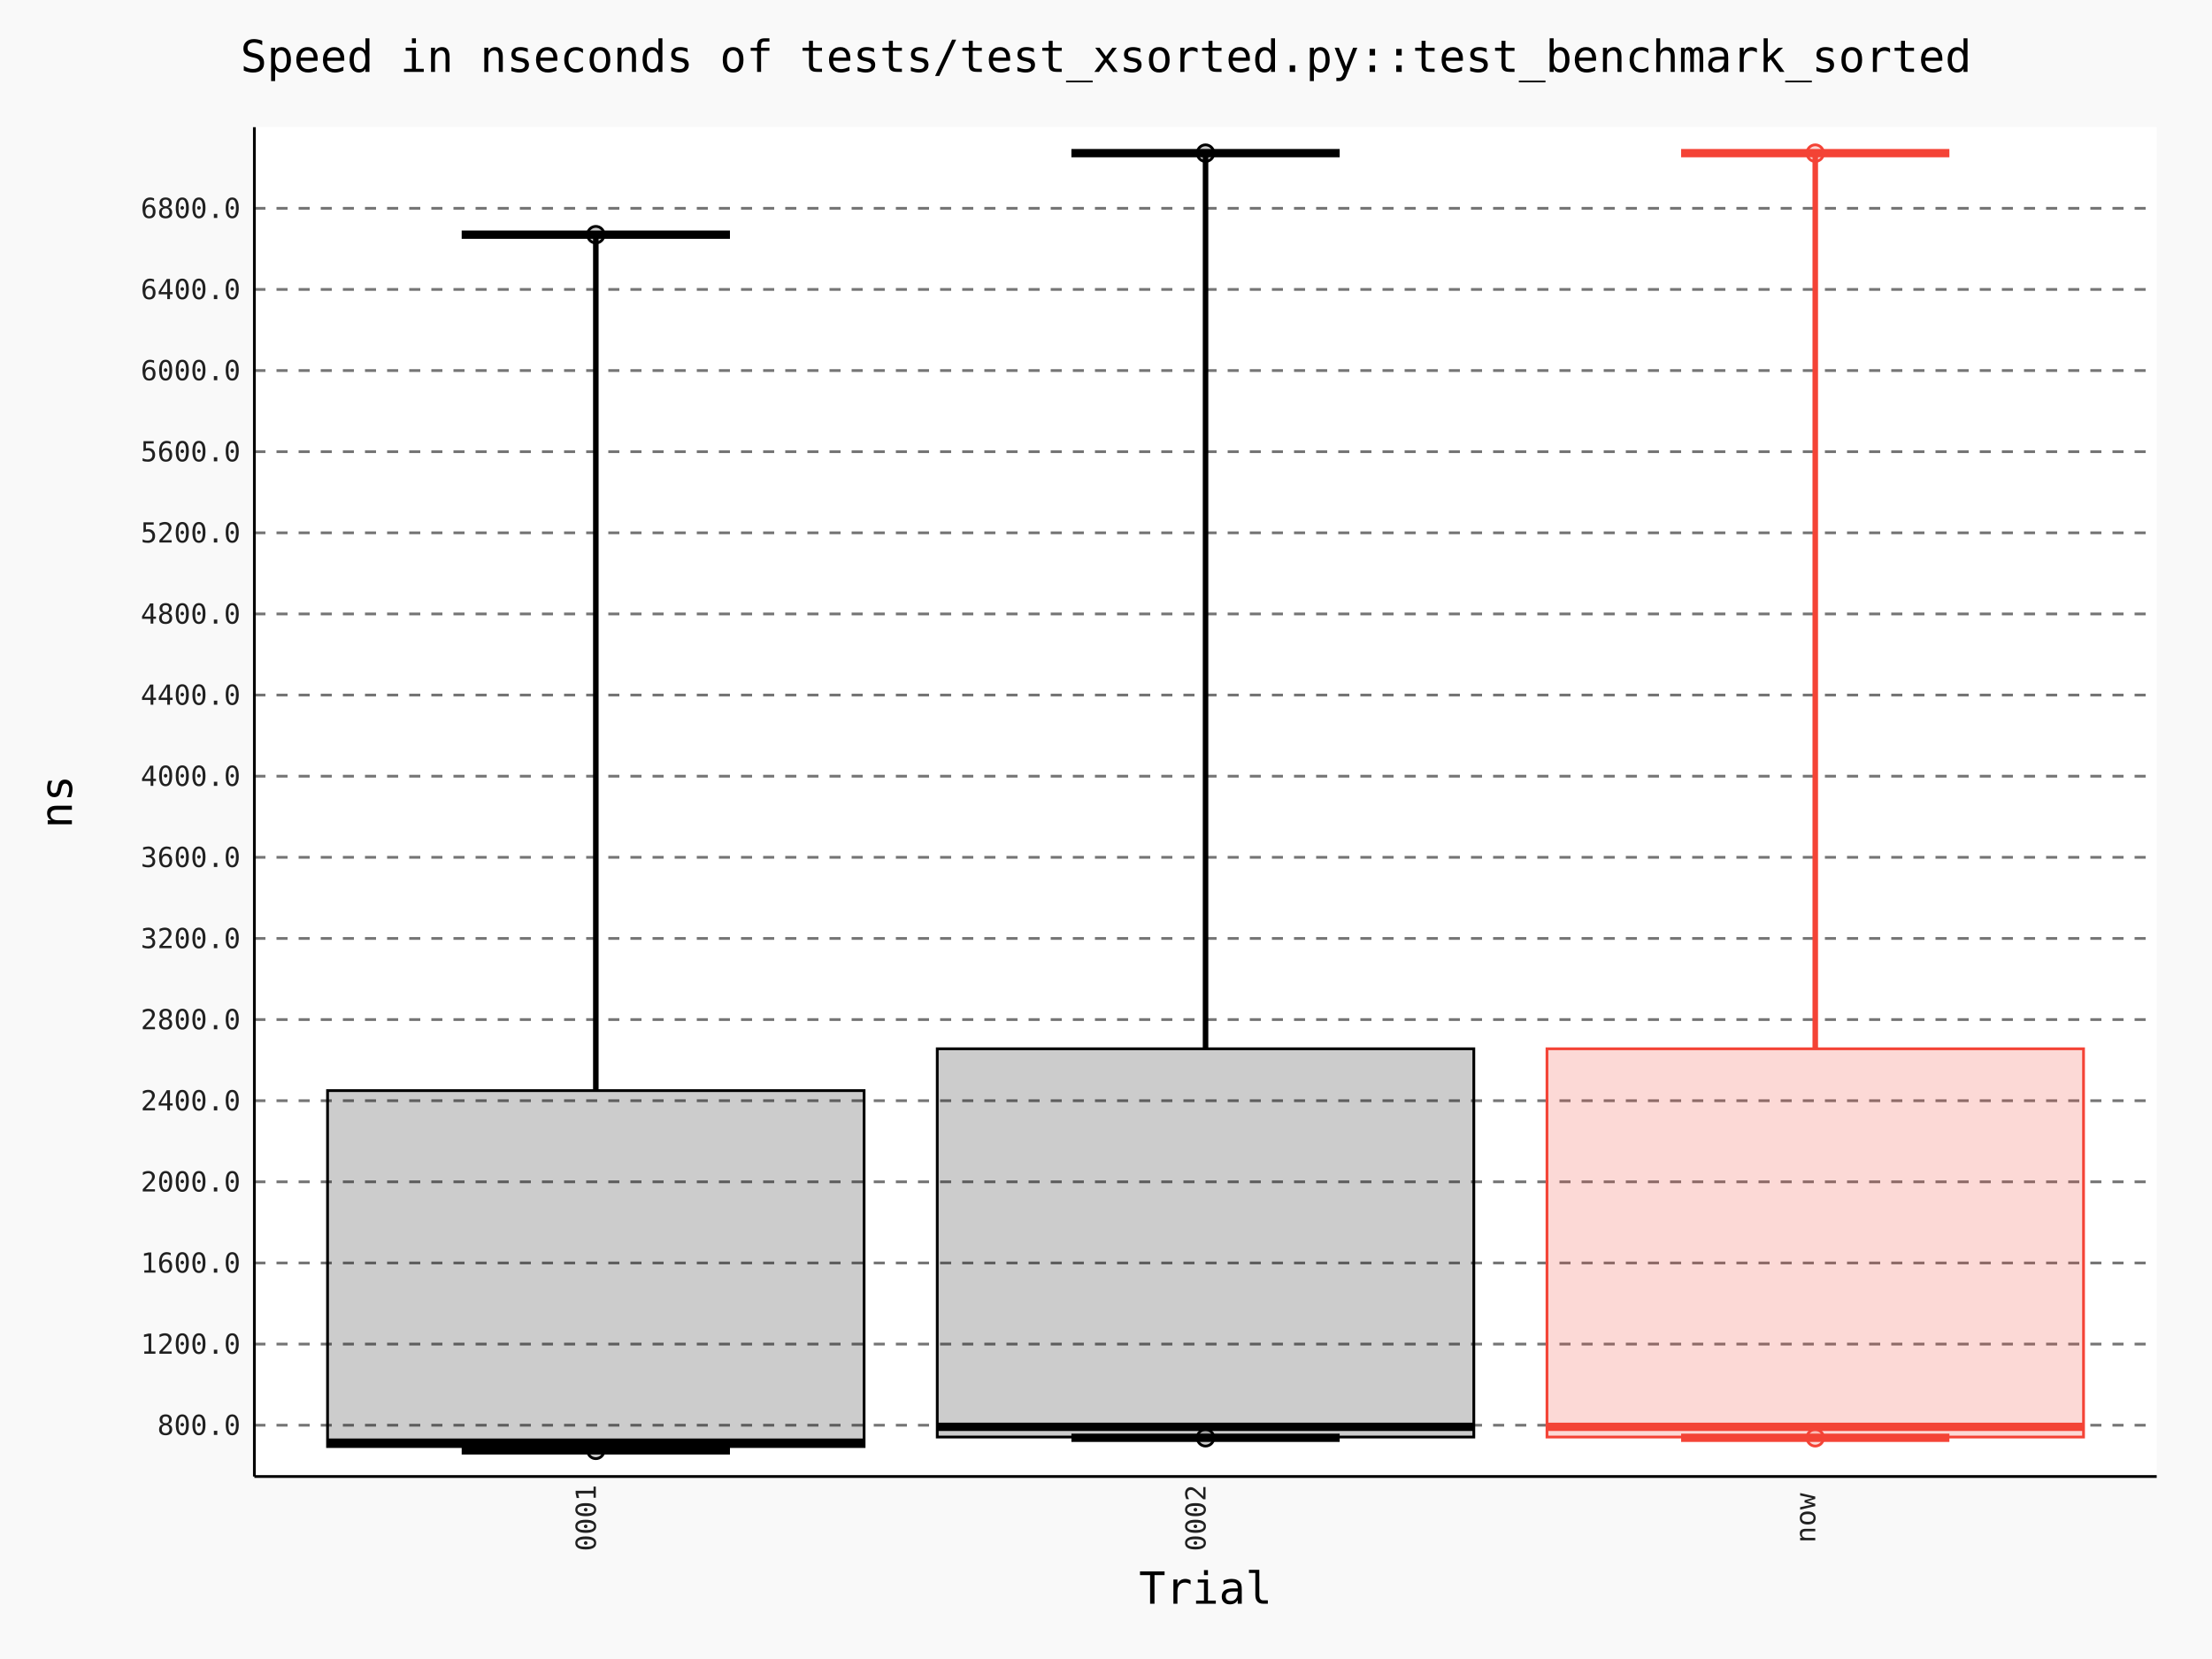
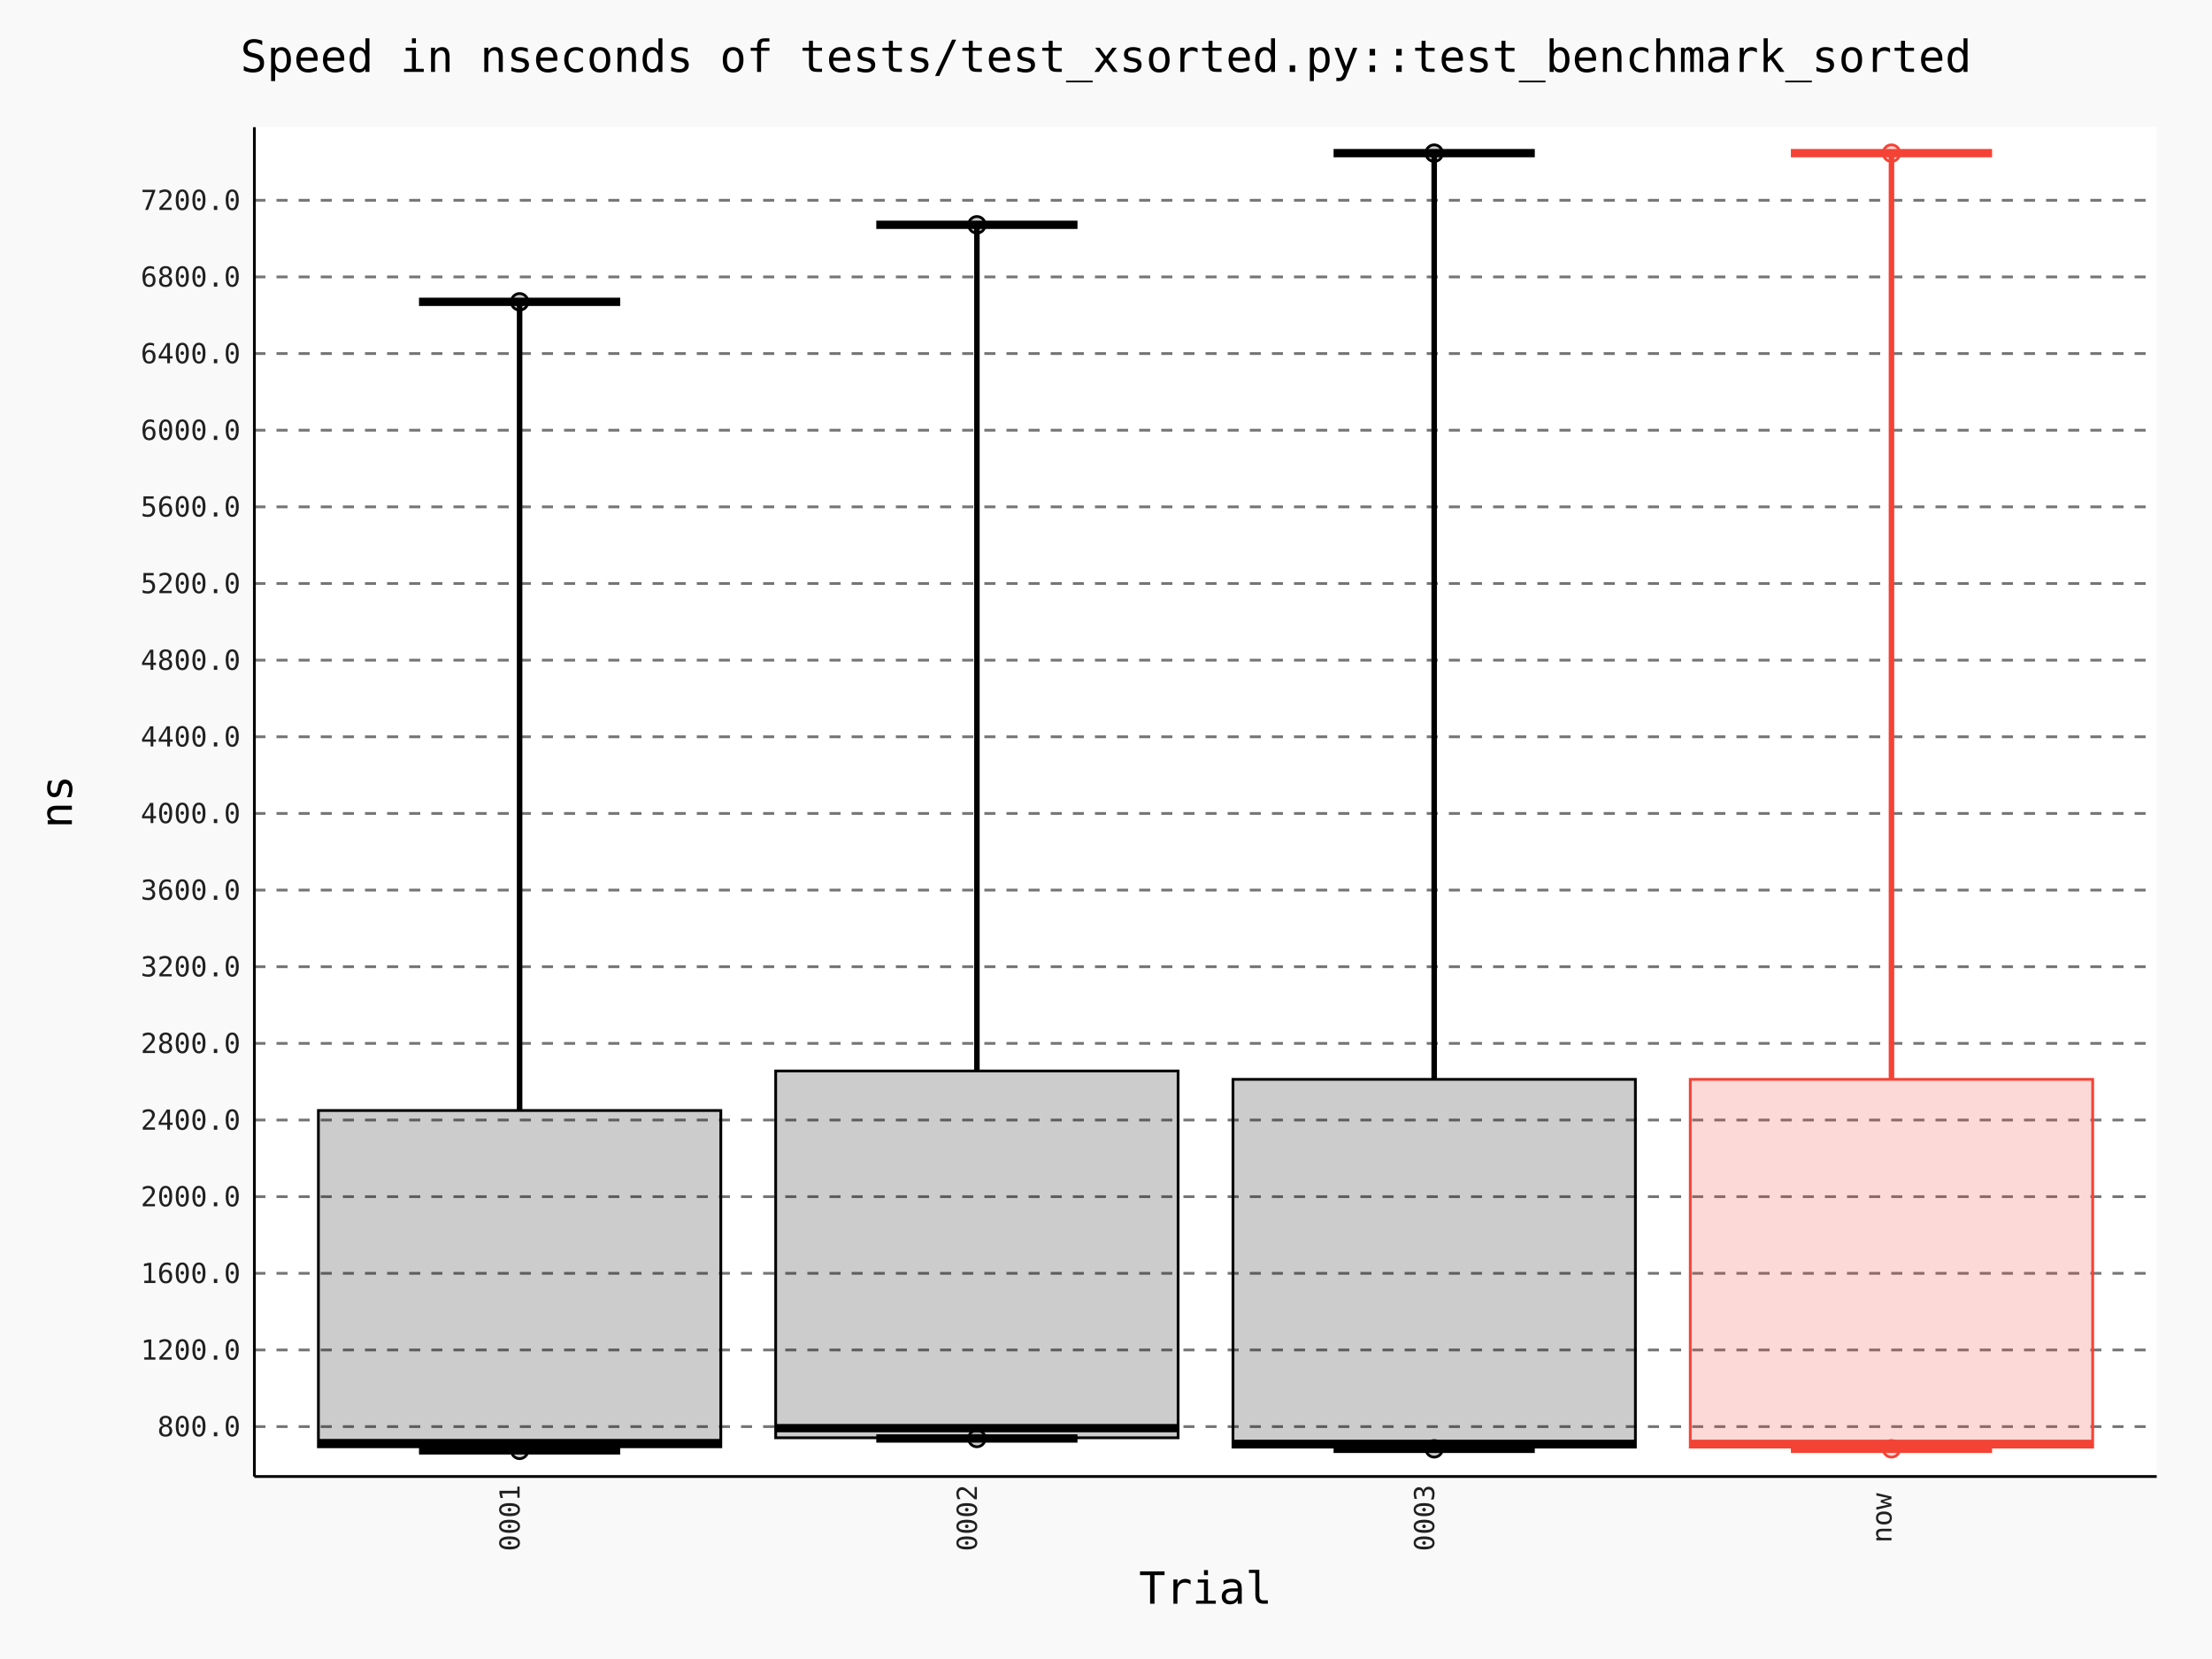
- <svg xmlns="http://www.w3.org/2000/svg" class="pygal-chart" id="chart-f1d7833d-dce8-4b96-89fb-f824feaf15ff" viewBox="0 0 800 600">
+ <svg xmlns="http://www.w3.org/2000/svg" class="pygal-chart" id="chart-9041e72c-66db-4e73-babd-a3192587f6f9" viewBox="0 0 800 600">
  <defs>
-     <style type="text/css">#chart-f1d7833d-dce8-4b96-89fb-f824feaf15ff{-webkit-user-select:none;-webkit-font-smoothing:antialiased;font-family:Consolas,"Deja Vu Sans Mono","Bitstream Vera Sans Mono","Courier New",monospace}#chart-f1d7833d-dce8-4b96-89fb-f824feaf15ff .title{font-family:Consolas,"Deja Vu Sans Mono","Bitstream Vera Sans Mono","Courier New",monospace;font-size:16px}#chart-f1d7833d-dce8-4b96-89fb-f824feaf15ff .legends .legend text{font-family:Consolas,"Deja Vu Sans Mono","Bitstream Vera Sans Mono","Courier New",monospace;font-size:14px}#chart-f1d7833d-dce8-4b96-89fb-f824feaf15ff .axis text{font-family:Consolas,"Deja Vu Sans Mono","Bitstream Vera Sans Mono","Courier New",monospace;font-size:10px}#chart-f1d7833d-dce8-4b96-89fb-f824feaf15ff .axis text.major{font-family:Consolas,"Deja Vu Sans Mono","Bitstream Vera Sans Mono","Courier New",monospace;font-size:10px}#chart-f1d7833d-dce8-4b96-89fb-f824feaf15ff .series text{font-family:Consolas,"Deja Vu Sans Mono","Bitstream Vera Sans Mono","Courier New",monospace;font-size:8px}#chart-f1d7833d-dce8-4b96-89fb-f824feaf15ff .tooltip{font-family:Consolas,"Deja Vu Sans Mono","Bitstream Vera Sans Mono","Courier New",monospace;font-size:14px}#chart-f1d7833d-dce8-4b96-89fb-f824feaf15ff text.no_data{font-family:Consolas,"Deja Vu Sans Mono","Bitstream Vera Sans Mono","Courier New",monospace;font-size:64px}
- #chart-f1d7833d-dce8-4b96-89fb-f824feaf15ff{background-color:rgba(249,249,249,1)}#chart-f1d7833d-dce8-4b96-89fb-f824feaf15ff path,#chart-f1d7833d-dce8-4b96-89fb-f824feaf15ff line,#chart-f1d7833d-dce8-4b96-89fb-f824feaf15ff rect,#chart-f1d7833d-dce8-4b96-89fb-f824feaf15ff circle{-webkit-transition:150ms;-moz-transition:150ms;transition:150ms}#chart-f1d7833d-dce8-4b96-89fb-f824feaf15ff .graph &gt; .background{fill:rgba(249,249,249,1)}#chart-f1d7833d-dce8-4b96-89fb-f824feaf15ff .plot &gt; .background{fill:rgba(255,255,255,1)}#chart-f1d7833d-dce8-4b96-89fb-f824feaf15ff .graph{fill:rgba(0,0,0,.87)}#chart-f1d7833d-dce8-4b96-89fb-f824feaf15ff text.no_data{fill:rgba(0,0,0,1)}#chart-f1d7833d-dce8-4b96-89fb-f824feaf15ff .title{fill:rgba(0,0,0,1)}#chart-f1d7833d-dce8-4b96-89fb-f824feaf15ff .legends .legend text{fill:rgba(0,0,0,.87)}#chart-f1d7833d-dce8-4b96-89fb-f824feaf15ff .legends .legend:hover text{fill:rgba(0,0,0,1)}#chart-f1d7833d-dce8-4b96-89fb-f824feaf15ff .axis .line{stroke:rgba(0,0,0,1)}#chart-f1d7833d-dce8-4b96-89fb-f824feaf15ff .axis .guide.line{stroke:rgba(0,0,0,.54)}#chart-f1d7833d-dce8-4b96-89fb-f824feaf15ff .axis .major.line{stroke:rgba(0,0,0,.87)}#chart-f1d7833d-dce8-4b96-89fb-f824feaf15ff .axis text.major{fill:rgba(0,0,0,1)}#chart-f1d7833d-dce8-4b96-89fb-f824feaf15ff .axis.y .guides:hover .guide.line,#chart-f1d7833d-dce8-4b96-89fb-f824feaf15ff .line-graph .axis.x .guides:hover .guide.line,#chart-f1d7833d-dce8-4b96-89fb-f824feaf15ff .stackedline-graph .axis.x .guides:hover .guide.line,#chart-f1d7833d-dce8-4b96-89fb-f824feaf15ff .xy-graph .axis.x .guides:hover .guide.line{stroke:rgba(0,0,0,1)}#chart-f1d7833d-dce8-4b96-89fb-f824feaf15ff .axis .guides:hover text{fill:rgba(0,0,0,1)}#chart-f1d7833d-dce8-4b96-89fb-f824feaf15ff .reactive{fill-opacity:.7}#chart-f1d7833d-dce8-4b96-89fb-f824feaf15ff .reactive.active,#chart-f1d7833d-dce8-4b96-89fb-f824feaf15ff .active .reactive{fill-opacity:.8;stroke-width:4}#chart-f1d7833d-dce8-4b96-89fb-f824feaf15ff .series text{fill:rgba(0,0,0,1)}#chart-f1d7833d-dce8-4b96-89fb-f824feaf15ff .tooltip rect{fill:rgba(255,255,255,1);stroke:rgba(0,0,0,1);-webkit-transition:opacity 150ms;-moz-transition:opacity 150ms;transition:opacity 150ms}#chart-f1d7833d-dce8-4b96-89fb-f824feaf15ff .tooltip .label{fill:rgba(0,0,0,.87)}#chart-f1d7833d-dce8-4b96-89fb-f824feaf15ff .tooltip .label{fill:rgba(0,0,0,.87)}#chart-f1d7833d-dce8-4b96-89fb-f824feaf15ff .tooltip .legend{font-size:.8em;fill:rgba(0,0,0,.54)}#chart-f1d7833d-dce8-4b96-89fb-f824feaf15ff .tooltip .x_label{font-size:.6em;fill:rgba(0,0,0,1)}#chart-f1d7833d-dce8-4b96-89fb-f824feaf15ff .tooltip .value{font-size:1.5em}#chart-f1d7833d-dce8-4b96-89fb-f824feaf15ff .map-element{fill:rgba(0,0,0,.87);stroke:rgba(0,0,0,.54) !important;opacity:.9;stroke-width:3;-webkit-transition:opacity 150ms;-moz-transition:opacity 150ms;transition:opacity 150ms}#chart-f1d7833d-dce8-4b96-89fb-f824feaf15ff .map-element:hover{opacity:1;stroke-width:10}#chart-f1d7833d-dce8-4b96-89fb-f824feaf15ff .color-0,#chart-f1d7833d-dce8-4b96-89fb-f824feaf15ff .color-0 a:visited{stroke:#000000;fill:#000000}#chart-f1d7833d-dce8-4b96-89fb-f824feaf15ff .color-1,#chart-f1d7833d-dce8-4b96-89fb-f824feaf15ff .color-1 a:visited{stroke:#000000;fill:#000000}#chart-f1d7833d-dce8-4b96-89fb-f824feaf15ff .color-2,#chart-f1d7833d-dce8-4b96-89fb-f824feaf15ff .color-2 a:visited{stroke:#F44336;fill:#F44336}#chart-f1d7833d-dce8-4b96-89fb-f824feaf15ff .text-overlay .color-0 text{fill:white}#chart-f1d7833d-dce8-4b96-89fb-f824feaf15ff .text-overlay .color-1 text{fill:white}#chart-f1d7833d-dce8-4b96-89fb-f824feaf15ff .text-overlay .color-2 text{fill:black}
- #chart-f1d7833d-dce8-4b96-89fb-f824feaf15ff text.no_data{text-anchor:middle}#chart-f1d7833d-dce8-4b96-89fb-f824feaf15ff .guide.line{fill-opacity:0}#chart-f1d7833d-dce8-4b96-89fb-f824feaf15ff .centered{text-anchor:middle}#chart-f1d7833d-dce8-4b96-89fb-f824feaf15ff .title{text-anchor:middle}#chart-f1d7833d-dce8-4b96-89fb-f824feaf15ff .legends .legend text{fill-opacity:1}#chart-f1d7833d-dce8-4b96-89fb-f824feaf15ff .axis.x text{text-anchor:middle}#chart-f1d7833d-dce8-4b96-89fb-f824feaf15ff .axis.x:not(.web) text[transform]{text-anchor:start}#chart-f1d7833d-dce8-4b96-89fb-f824feaf15ff .axis.y text{text-anchor:end}#chart-f1d7833d-dce8-4b96-89fb-f824feaf15ff .axis.y2 text{text-anchor:start}#chart-f1d7833d-dce8-4b96-89fb-f824feaf15ff .axis .guide.line{stroke-dasharray:4,4}#chart-f1d7833d-dce8-4b96-89fb-f824feaf15ff .axis .major.guide.line{stroke-dasharray:6,6}#chart-f1d7833d-dce8-4b96-89fb-f824feaf15ff .horizontal .axis.y .guide.line,#chart-f1d7833d-dce8-4b96-89fb-f824feaf15ff .horizontal .axis.y2 .guide.line,#chart-f1d7833d-dce8-4b96-89fb-f824feaf15ff .vertical .axis.x .guide.line{opacity:0}#chart-f1d7833d-dce8-4b96-89fb-f824feaf15ff .horizontal .axis.always_show .guide.line,#chart-f1d7833d-dce8-4b96-89fb-f824feaf15ff .vertical .axis.always_show .guide.line{opacity:1 !important}#chart-f1d7833d-dce8-4b96-89fb-f824feaf15ff .axis.y .guides:hover .guide.line,#chart-f1d7833d-dce8-4b96-89fb-f824feaf15ff .axis.y2 .guides:hover .guide.line,#chart-f1d7833d-dce8-4b96-89fb-f824feaf15ff .axis.x .guides:hover .guide.line{opacity:1}#chart-f1d7833d-dce8-4b96-89fb-f824feaf15ff .axis .guides:hover text{opacity:1}#chart-f1d7833d-dce8-4b96-89fb-f824feaf15ff .nofill{fill:none}#chart-f1d7833d-dce8-4b96-89fb-f824feaf15ff .subtle-fill{fill-opacity:.2}#chart-f1d7833d-dce8-4b96-89fb-f824feaf15ff .dot{stroke-width:1px;fill-opacity:1}#chart-f1d7833d-dce8-4b96-89fb-f824feaf15ff .dot.active{stroke-width:5px}#chart-f1d7833d-dce8-4b96-89fb-f824feaf15ff .dot.negative{fill:transparent}#chart-f1d7833d-dce8-4b96-89fb-f824feaf15ff text,#chart-f1d7833d-dce8-4b96-89fb-f824feaf15ff tspan{stroke:none !important}#chart-f1d7833d-dce8-4b96-89fb-f824feaf15ff .series text.active{opacity:1}#chart-f1d7833d-dce8-4b96-89fb-f824feaf15ff .tooltip rect{fill-opacity:.95;stroke-width:.5}#chart-f1d7833d-dce8-4b96-89fb-f824feaf15ff .tooltip text{fill-opacity:1}
+     <style type="text/css">#chart-9041e72c-66db-4e73-babd-a3192587f6f9{-webkit-user-select:none;-webkit-font-smoothing:antialiased;font-family:Consolas,"Deja Vu Sans Mono","Bitstream Vera Sans Mono","Courier New",monospace}#chart-9041e72c-66db-4e73-babd-a3192587f6f9 .title{font-family:Consolas,"Deja Vu Sans Mono","Bitstream Vera Sans Mono","Courier New",monospace;font-size:16px}#chart-9041e72c-66db-4e73-babd-a3192587f6f9 .legends .legend text{font-family:Consolas,"Deja Vu Sans Mono","Bitstream Vera Sans Mono","Courier New",monospace;font-size:14px}#chart-9041e72c-66db-4e73-babd-a3192587f6f9 .axis text{font-family:Consolas,"Deja Vu Sans Mono","Bitstream Vera Sans Mono","Courier New",monospace;font-size:10px}#chart-9041e72c-66db-4e73-babd-a3192587f6f9 .axis text.major{font-family:Consolas,"Deja Vu Sans Mono","Bitstream Vera Sans Mono","Courier New",monospace;font-size:10px}#chart-9041e72c-66db-4e73-babd-a3192587f6f9 .series text{font-family:Consolas,"Deja Vu Sans Mono","Bitstream Vera Sans Mono","Courier New",monospace;font-size:8px}#chart-9041e72c-66db-4e73-babd-a3192587f6f9 .tooltip{font-family:Consolas,"Deja Vu Sans Mono","Bitstream Vera Sans Mono","Courier New",monospace;font-size:14px}#chart-9041e72c-66db-4e73-babd-a3192587f6f9 text.no_data{font-family:Consolas,"Deja Vu Sans Mono","Bitstream Vera Sans Mono","Courier New",monospace;font-size:64px}
+ #chart-9041e72c-66db-4e73-babd-a3192587f6f9{background-color:rgba(249,249,249,1)}#chart-9041e72c-66db-4e73-babd-a3192587f6f9 path,#chart-9041e72c-66db-4e73-babd-a3192587f6f9 line,#chart-9041e72c-66db-4e73-babd-a3192587f6f9 rect,#chart-9041e72c-66db-4e73-babd-a3192587f6f9 circle{-webkit-transition:150ms;-moz-transition:150ms;transition:150ms}#chart-9041e72c-66db-4e73-babd-a3192587f6f9 .graph &gt; .background{fill:rgba(249,249,249,1)}#chart-9041e72c-66db-4e73-babd-a3192587f6f9 .plot &gt; .background{fill:rgba(255,255,255,1)}#chart-9041e72c-66db-4e73-babd-a3192587f6f9 .graph{fill:rgba(0,0,0,.87)}#chart-9041e72c-66db-4e73-babd-a3192587f6f9 text.no_data{fill:rgba(0,0,0,1)}#chart-9041e72c-66db-4e73-babd-a3192587f6f9 .title{fill:rgba(0,0,0,1)}#chart-9041e72c-66db-4e73-babd-a3192587f6f9 .legends .legend text{fill:rgba(0,0,0,.87)}#chart-9041e72c-66db-4e73-babd-a3192587f6f9 .legends .legend:hover text{fill:rgba(0,0,0,1)}#chart-9041e72c-66db-4e73-babd-a3192587f6f9 .axis .line{stroke:rgba(0,0,0,1)}#chart-9041e72c-66db-4e73-babd-a3192587f6f9 .axis .guide.line{stroke:rgba(0,0,0,.54)}#chart-9041e72c-66db-4e73-babd-a3192587f6f9 .axis .major.line{stroke:rgba(0,0,0,.87)}#chart-9041e72c-66db-4e73-babd-a3192587f6f9 .axis text.major{fill:rgba(0,0,0,1)}#chart-9041e72c-66db-4e73-babd-a3192587f6f9 .axis.y .guides:hover .guide.line,#chart-9041e72c-66db-4e73-babd-a3192587f6f9 .line-graph .axis.x .guides:hover .guide.line,#chart-9041e72c-66db-4e73-babd-a3192587f6f9 .stackedline-graph .axis.x .guides:hover .guide.line,#chart-9041e72c-66db-4e73-babd-a3192587f6f9 .xy-graph .axis.x .guides:hover .guide.line{stroke:rgba(0,0,0,1)}#chart-9041e72c-66db-4e73-babd-a3192587f6f9 .axis .guides:hover text{fill:rgba(0,0,0,1)}#chart-9041e72c-66db-4e73-babd-a3192587f6f9 .reactive{fill-opacity:.7}#chart-9041e72c-66db-4e73-babd-a3192587f6f9 .reactive.active,#chart-9041e72c-66db-4e73-babd-a3192587f6f9 .active .reactive{fill-opacity:.8;stroke-width:4}#chart-9041e72c-66db-4e73-babd-a3192587f6f9 .series text{fill:rgba(0,0,0,1)}#chart-9041e72c-66db-4e73-babd-a3192587f6f9 .tooltip rect{fill:rgba(255,255,255,1);stroke:rgba(0,0,0,1);-webkit-transition:opacity 150ms;-moz-transition:opacity 150ms;transition:opacity 150ms}#chart-9041e72c-66db-4e73-babd-a3192587f6f9 .tooltip .label{fill:rgba(0,0,0,.87)}#chart-9041e72c-66db-4e73-babd-a3192587f6f9 .tooltip .label{fill:rgba(0,0,0,.87)}#chart-9041e72c-66db-4e73-babd-a3192587f6f9 .tooltip .legend{font-size:.8em;fill:rgba(0,0,0,.54)}#chart-9041e72c-66db-4e73-babd-a3192587f6f9 .tooltip .x_label{font-size:.6em;fill:rgba(0,0,0,1)}#chart-9041e72c-66db-4e73-babd-a3192587f6f9 .tooltip .value{font-size:1.5em}#chart-9041e72c-66db-4e73-babd-a3192587f6f9 .map-element{fill:rgba(0,0,0,.87);stroke:rgba(0,0,0,.54) !important;opacity:.9;stroke-width:3;-webkit-transition:opacity 150ms;-moz-transition:opacity 150ms;transition:opacity 150ms}#chart-9041e72c-66db-4e73-babd-a3192587f6f9 .map-element:hover{opacity:1;stroke-width:10}#chart-9041e72c-66db-4e73-babd-a3192587f6f9 .color-0,#chart-9041e72c-66db-4e73-babd-a3192587f6f9 .color-0 a:visited{stroke:#000000;fill:#000000}#chart-9041e72c-66db-4e73-babd-a3192587f6f9 .color-1,#chart-9041e72c-66db-4e73-babd-a3192587f6f9 .color-1 a:visited{stroke:#000000;fill:#000000}#chart-9041e72c-66db-4e73-babd-a3192587f6f9 .color-2,#chart-9041e72c-66db-4e73-babd-a3192587f6f9 .color-2 a:visited{stroke:#000000;fill:#000000}#chart-9041e72c-66db-4e73-babd-a3192587f6f9 .color-3,#chart-9041e72c-66db-4e73-babd-a3192587f6f9 .color-3 a:visited{stroke:#F44336;fill:#F44336}#chart-9041e72c-66db-4e73-babd-a3192587f6f9 .text-overlay .color-0 text{fill:white}#chart-9041e72c-66db-4e73-babd-a3192587f6f9 .text-overlay .color-1 text{fill:white}#chart-9041e72c-66db-4e73-babd-a3192587f6f9 .text-overlay .color-2 text{fill:white}#chart-9041e72c-66db-4e73-babd-a3192587f6f9 .text-overlay .color-3 text{fill:black}
+ #chart-9041e72c-66db-4e73-babd-a3192587f6f9 text.no_data{text-anchor:middle}#chart-9041e72c-66db-4e73-babd-a3192587f6f9 .guide.line{fill-opacity:0}#chart-9041e72c-66db-4e73-babd-a3192587f6f9 .centered{text-anchor:middle}#chart-9041e72c-66db-4e73-babd-a3192587f6f9 .title{text-anchor:middle}#chart-9041e72c-66db-4e73-babd-a3192587f6f9 .legends .legend text{fill-opacity:1}#chart-9041e72c-66db-4e73-babd-a3192587f6f9 .axis.x text{text-anchor:middle}#chart-9041e72c-66db-4e73-babd-a3192587f6f9 .axis.x:not(.web) text[transform]{text-anchor:start}#chart-9041e72c-66db-4e73-babd-a3192587f6f9 .axis.y text{text-anchor:end}#chart-9041e72c-66db-4e73-babd-a3192587f6f9 .axis.y2 text{text-anchor:start}#chart-9041e72c-66db-4e73-babd-a3192587f6f9 .axis .guide.line{stroke-dasharray:4,4}#chart-9041e72c-66db-4e73-babd-a3192587f6f9 .axis .major.guide.line{stroke-dasharray:6,6}#chart-9041e72c-66db-4e73-babd-a3192587f6f9 .horizontal .axis.y .guide.line,#chart-9041e72c-66db-4e73-babd-a3192587f6f9 .horizontal .axis.y2 .guide.line,#chart-9041e72c-66db-4e73-babd-a3192587f6f9 .vertical .axis.x .guide.line{opacity:0}#chart-9041e72c-66db-4e73-babd-a3192587f6f9 .horizontal .axis.always_show .guide.line,#chart-9041e72c-66db-4e73-babd-a3192587f6f9 .vertical .axis.always_show .guide.line{opacity:1 !important}#chart-9041e72c-66db-4e73-babd-a3192587f6f9 .axis.y .guides:hover .guide.line,#chart-9041e72c-66db-4e73-babd-a3192587f6f9 .axis.y2 .guides:hover .guide.line,#chart-9041e72c-66db-4e73-babd-a3192587f6f9 .axis.x .guides:hover .guide.line{opacity:1}#chart-9041e72c-66db-4e73-babd-a3192587f6f9 .axis .guides:hover text{opacity:1}#chart-9041e72c-66db-4e73-babd-a3192587f6f9 .nofill{fill:none}#chart-9041e72c-66db-4e73-babd-a3192587f6f9 .subtle-fill{fill-opacity:.2}#chart-9041e72c-66db-4e73-babd-a3192587f6f9 .dot{stroke-width:1px;fill-opacity:1}#chart-9041e72c-66db-4e73-babd-a3192587f6f9 .dot.active{stroke-width:5px}#chart-9041e72c-66db-4e73-babd-a3192587f6f9 .dot.negative{fill:transparent}#chart-9041e72c-66db-4e73-babd-a3192587f6f9 text,#chart-9041e72c-66db-4e73-babd-a3192587f6f9 tspan{stroke:none !important}#chart-9041e72c-66db-4e73-babd-a3192587f6f9 .series text.active{opacity:1}#chart-9041e72c-66db-4e73-babd-a3192587f6f9 .tooltip rect{fill-opacity:.95;stroke-width:.5}#chart-9041e72c-66db-4e73-babd-a3192587f6f9 .tooltip text{fill-opacity:1}
.axis.x text{text-anchor:middle !important}.tooltip .value{font-size:1em !important}</style>
  </defs>
  <g class="graph plot-graph vertical">
    <rect class="background" height="600" width="800" x="0" y="0" />
    <g class="plot" transform="translate(92, 46)">
      <rect class="background" height="488" width="688.0" x="0" y="0" />
      <g class="axis y">
        <path class="line" d="M0 488 h688" />
        <g class="guides">
-           <path class="guide line" d="M0 469.446 h688" />
-           <text class="" x="-5" y="472.946">800.0</text>
+           <path class="guide line" d="M0 469.953 h688" />
+           <text class="" x="-5" y="473.453">800.0</text>
        </g>
        <g class="guides">
-           <path class="guide line" d="M0 440.106 h688" />
-           <text class="" x="-5" y="443.606">1200.0</text>
+           <path class="guide line" d="M0 442.233 h688" />
+           <text class="" x="-5" y="445.733">1200.0</text>
        </g>
        <g class="guides">
-           <path class="guide line" d="M0 410.765 h688" />
-           <text class="" x="-5" y="414.265">1600.0</text>
+           <path class="guide line" d="M0 414.513 h688" />
+           <text class="" x="-5" y="418.013">1600.0</text>
        </g>
        <g class="guides">
-           <path class="guide line" d="M0 381.424 h688" />
-           <text class="" x="-5" y="384.924">2000.0</text>
+           <path class="guide line" d="M0 386.793 h688" />
+           <text class="" x="-5" y="390.293">2000.0</text>
        </g>
        <g class="guides">
-           <path class="guide line" d="M0 352.084 h688" />
-           <text class="" x="-5" y="355.584">2400.0</text>
+           <path class="guide line" d="M0 359.073 h688" />
+           <text class="" x="-5" y="362.573">2400.0</text>
        </g>
        <g class="guides">
-           <path class="guide line" d="M0 322.743 h688" />
-           <text class="" x="-5" y="326.243">2800.0</text>
+           <path class="guide line" d="M0 331.353 h688" />
+           <text class="" x="-5" y="334.853">2800.0</text>
        </g>
        <g class="guides">
-           <path class="guide line" d="M0 293.402 h688" />
-           <text class="" x="-5" y="296.902">3200.0</text>
+           <path class="guide line" d="M0 303.633 h688" />
+           <text class="" x="-5" y="307.133">3200.0</text>
        </g>
        <g class="guides">
-           <path class="guide line" d="M0 264.062 h688" />
-           <text class="" x="-5" y="267.562">3600.0</text>
+           <path class="guide line" d="M0 275.913 h688" />
+           <text class="" x="-5" y="279.413">3600.0</text>
        </g>
        <g class="guides">
-           <path class="guide line" d="M0 234.721 h688" />
-           <text class="" x="-5" y="238.221">4000.0</text>
+           <path class="guide line" d="M0 248.193 h688" />
+           <text class="" x="-5" y="251.693">4000.0</text>
        </g>
        <g class="guides">
-           <path class="guide line" d="M0 205.38 h688" />
-           <text class="" x="-5" y="208.88">4400.0</text>
+           <path class="guide line" d="M0 220.473 h688" />
+           <text class="" x="-5" y="223.973">4400.0</text>
        </g>
        <g class="guides">
-           <path class="guide line" d="M0 176.04 h688" />
-           <text class="" x="-5" y="179.54">4800.0</text>
+           <path class="guide line" d="M0 192.753 h688" />
+           <text class="" x="-5" y="196.253">4800.0</text>
        </g>
        <g class="guides">
-           <path class="guide line" d="M0 146.699 h688" />
-           <text class="" x="-5" y="150.199">5200.0</text>
+           <path class="guide line" d="M0 165.033 h688" />
+           <text class="" x="-5" y="168.533">5200.0</text>
        </g>
        <g class="guides">
-           <path class="guide line" d="M0 117.358 h688" />
-           <text class="" x="-5" y="120.858">5600.0</text>
+           <path class="guide line" d="M0 137.313 h688" />
+           <text class="" x="-5" y="140.813">5600.0</text>
        </g>
        <g class="guides">
-           <path class="guide line" d="M0 88.018 h688" />
-           <text class="" x="-5" y="91.518">6000.0</text>
+           <path class="guide line" d="M0 109.593 h688" />
+           <text class="" x="-5" y="113.093">6000.0</text>
        </g>
        <g class="guides">
-           <path class="guide line" d="M0 58.677 h688" />
-           <text class="" x="-5" y="62.177">6400.0</text>
+           <path class="guide line" d="M0 81.872 h688" />
+           <text class="" x="-5" y="85.372">6400.0</text>
        </g>
        <g class="guides">
-           <path class="guide line" d="M0 29.336 h688" />
-           <text class="" x="-5" y="32.836">6800.0</text>
+           <path class="guide line" d="M0 54.152 h688" />
+           <text class="" x="-5" y="57.652">6800.0</text>
+         </g>
+         <g class="guides">
+           <path class="guide line" d="M0 26.432 h688" />
+           <text class="" x="-5" y="29.932">7200.0</text>
        </g>
      </g>
      <g class="axis x">
        <path class="line" d="M0 0 v488" />
        <g class="guides">
-           <path class="guide line" d="M123.487 0 v488" />
-           <text class="" transform="rotate(-90 123.4872 503)" x="123.487" y="503.0">0001</text>
+           <path class="guide line" d="M95.923 0 v488" />
+           <text class="" transform="rotate(-90 95.92308 503)" x="95.923" y="503.0">0001</text>
        </g>
        <g class="guides">
-           <path class="guide line" d="M344 0 v488" />
-           <text class="" transform="rotate(-90 344 503)" x="344.0" y="503.0">0002</text>
+           <path class="guide line" d="M261.308 0 v488" />
+           <text class="" transform="rotate(-90 261.3077 503)" x="261.308" y="503.0">0002</text>
        </g>
        <g class="guides">
-           <path class="guide line" d="M564.513 0 v488" />
-           <text class="" transform="rotate(-90 564.5128 503)" x="564.513" y="503.0">now</text>
+           <path class="guide line" d="M426.692 0 v488" />
+           <text class="" transform="rotate(-90 426.6923 503)" x="426.692" y="503.0">0003</text>
+         </g>
+         <g class="guides">
+           <path class="guide line" d="M592.077 0 v488" />
+           <text class="" transform="rotate(-90 592.0769 503)" x="592.077" y="503.0">now</text>
        </g>
      </g>
      <g class="series serie-0 color-0">
        <g class="boxes">
          <g class="box">
-             <path class="reactive tooltip-trigger" d="M74.974 478.542 L172 478.542" stroke-width="3" />
-             <path class="reactive tooltip-trigger" d="M26.462 475.754 L220.513 475.754" stroke-width="3" />
-             <path class="reactive tooltip-trigger" d="M74.974 38.872 L172 38.872" stroke-width="3" />
-             <path class="reactive tooltip-trigger" d="M123.487 478.542 L123.487 477.167" stroke-width="2" />
-             <path class="reactive tooltip-trigger" d="M123.487 38.872 L123.487 348.434" stroke-width="2" />
-             <rect class="subtle-fill reactive tooltip-trigger" height="128.733" width="194.051" x="26.462" y="348.434" />
-             <circle class="subtle-fill reactive tooltip-trigger" cx="123.487" cy="478.542" r="3" />
-             <circle class="subtle-fill reactive tooltip-trigger" cx="123.487" cy="38.872" r="3" />
+             <path class="reactive tooltip-trigger" d="M59.538 478.546 L132.308 478.546" stroke-width="3" />
+             <path class="reactive tooltip-trigger" d="M23.154 475.912 L168.692 475.912" stroke-width="3" />
+             <path class="reactive tooltip-trigger" d="M59.538 63.161 L132.308 63.161" stroke-width="3" />
+             <path class="reactive tooltip-trigger" d="M95.923 478.546 L95.923 477.247" stroke-width="2" />
+             <path class="reactive tooltip-trigger" d="M95.923 63.161 L95.923 355.625" stroke-width="2" />
+             <rect class="subtle-fill reactive tooltip-trigger" height="121.622" width="145.538" x="23.154" y="355.625" />
+             <circle class="subtle-fill reactive tooltip-trigger" cx="95.923" cy="478.546" r="3" />
+             <circle class="subtle-fill reactive tooltip-trigger" cx="95.923" cy="63.161" r="3" />
          </g>
        </g>
      </g>
      <g class="series serie-1 color-1">
        <g class="boxes">
          <g class="box">
-             <path class="reactive tooltip-trigger" d="M295.487 473.994 L392.513 473.994" stroke-width="3" />
-             <path class="reactive tooltip-trigger" d="M246.974 470.033 L441.026 470.033" stroke-width="3" />
-             <path class="reactive tooltip-trigger" d="M295.487 9.385 L392.513 9.385" stroke-width="3" />
-             <path class="reactive tooltip-trigger" d="M344 473.994 L344 473.719" stroke-width="2" />
-             <path class="reactive tooltip-trigger" d="M344 9.385 L344 333.306" stroke-width="2" />
-             <rect class="subtle-fill reactive tooltip-trigger" height="140.414" width="194.051" x="246.974" y="333.306" />
-             <circle class="subtle-fill reactive tooltip-trigger" cx="344" cy="473.994" r="3" />
-             <circle class="subtle-fill reactive tooltip-trigger" cx="344" cy="9.385" r="3" />
+             <path class="reactive tooltip-trigger" d="M224.923 474.249 L297.692 474.249" stroke-width="3" />
+             <path class="reactive tooltip-trigger" d="M188.538 470.507 L334.077 470.507" stroke-width="3" />
+             <path class="reactive tooltip-trigger" d="M224.923 35.303 L297.692 35.303" stroke-width="3" />
+             <path class="reactive tooltip-trigger" d="M261.308 474.249 L261.308 473.99" stroke-width="2" />
+             <path class="reactive tooltip-trigger" d="M261.308 35.303 L261.308 341.332" stroke-width="2" />
+             <rect class="subtle-fill reactive tooltip-trigger" height="132.658" width="145.538" x="188.538" y="341.332" />
+             <circle class="subtle-fill reactive tooltip-trigger" cx="261.308" cy="474.249" r="3" />
+             <circle class="subtle-fill reactive tooltip-trigger" cx="261.308" cy="35.303" r="3" />
          </g>
        </g>
      </g>
      <g class="series serie-2 color-2">
        <g class="boxes">
          <g class="box">
-             <path class="reactive tooltip-trigger" d="M516 473.994 L613.026 473.994" stroke-width="3" />
-             <path class="reactive tooltip-trigger" d="M467.487 470.033 L661.538 470.033" stroke-width="3" />
-             <path class="reactive tooltip-trigger" d="M516 9.385 L613.026 9.385" stroke-width="3" />
-             <path class="reactive tooltip-trigger" d="M564.513 473.994 L564.513 473.719" stroke-width="2" />
-             <path class="reactive tooltip-trigger" d="M564.513 9.385 L564.513 333.306" stroke-width="2" />
-             <rect class="subtle-fill reactive tooltip-trigger" height="140.414" width="194.051" x="467.487" y="333.306" />
-             <circle class="subtle-fill reactive tooltip-trigger" cx="564.513" cy="473.994" r="3" />
-             <circle class="subtle-fill reactive tooltip-trigger" cx="564.513" cy="9.385" r="3" />
+             <path class="reactive tooltip-trigger" d="M390.308 477.992 L463.077 477.992" stroke-width="3" />
+             <path class="reactive tooltip-trigger" d="M353.923 476.19 L499.462 476.19" stroke-width="3" />
+             <path class="reactive tooltip-trigger" d="M390.308 9.385 L463.077 9.385" stroke-width="3" />
+             <path class="reactive tooltip-trigger" d="M426.692 477.992 L426.692 477.368" stroke-width="2" />
+             <path class="reactive tooltip-trigger" d="M426.692 9.385 L426.692 344.364" stroke-width="2" />
+             <rect class="subtle-fill reactive tooltip-trigger" height="133.004" width="145.538" x="353.923" y="344.364" />
+             <circle class="subtle-fill reactive tooltip-trigger" cx="426.692" cy="477.992" r="3" />
+             <circle class="subtle-fill reactive tooltip-trigger" cx="426.692" cy="9.385" r="3" />
+           </g>
+         </g>
+       </g>
+       <g class="series serie-3 color-3">
+         <g class="boxes">
+           <g class="box">
+             <path class="reactive tooltip-trigger" d="M555.692 477.992 L628.462 477.992" stroke-width="3" />
+             <path class="reactive tooltip-trigger" d="M519.308 476.19 L664.846 476.19" stroke-width="3" />
+             <path class="reactive tooltip-trigger" d="M555.692 9.385 L628.462 9.385" stroke-width="3" />
+             <path class="reactive tooltip-trigger" d="M592.077 477.992 L592.077 477.368" stroke-width="2" />
+             <path class="reactive tooltip-trigger" d="M592.077 9.385 L592.077 344.364" stroke-width="2" />
+             <rect class="subtle-fill reactive tooltip-trigger" height="133.004" width="145.538" x="519.308" y="344.364" />
+             <circle class="subtle-fill reactive tooltip-trigger" cx="592.077" cy="477.992" r="3" />
+             <circle class="subtle-fill reactive tooltip-trigger" cx="592.077" cy="9.385" r="3" />
          </g>
        </g>
      </g>
    </g>
    <g class="titles">
      <text class="title plot_title" x="400.0" y="26">Speed in nseconds of tests/test_xsorted.py::test_benchmark_sorted</text>
      <text class="title" x="436.0" y="580">Trial</text>
      <text class="title" transform="rotate(-90 0 290)" x="0" y="316.0">ns</text>
    </g>
    <g class="plot overlay" transform="translate(92, 46)">
      <g class="series serie-0 color-0" />
      <g class="series serie-1 color-1" />
      <g class="series serie-2 color-2" />
+       <g class="series serie-3 color-3" />
    </g>
    <g class="plot text-overlay" transform="translate(92, 46)">
      <g class="series serie-0 color-0" />
      <g class="series serie-1 color-1" />
      <g class="series serie-2 color-2" />
+       <g class="series serie-3 color-3" />
    </g>
    <g class="plot tooltip-overlay" transform="translate(92, 46)">
      <g class="tooltip" style="opacity: 0" transform="translate(0 0)">
        <rect class="tooltip-box" height="0" rx="0" ry="0" width="0" />
        <g class="text" />
      </g>
    </g>
  </g>
</svg>
